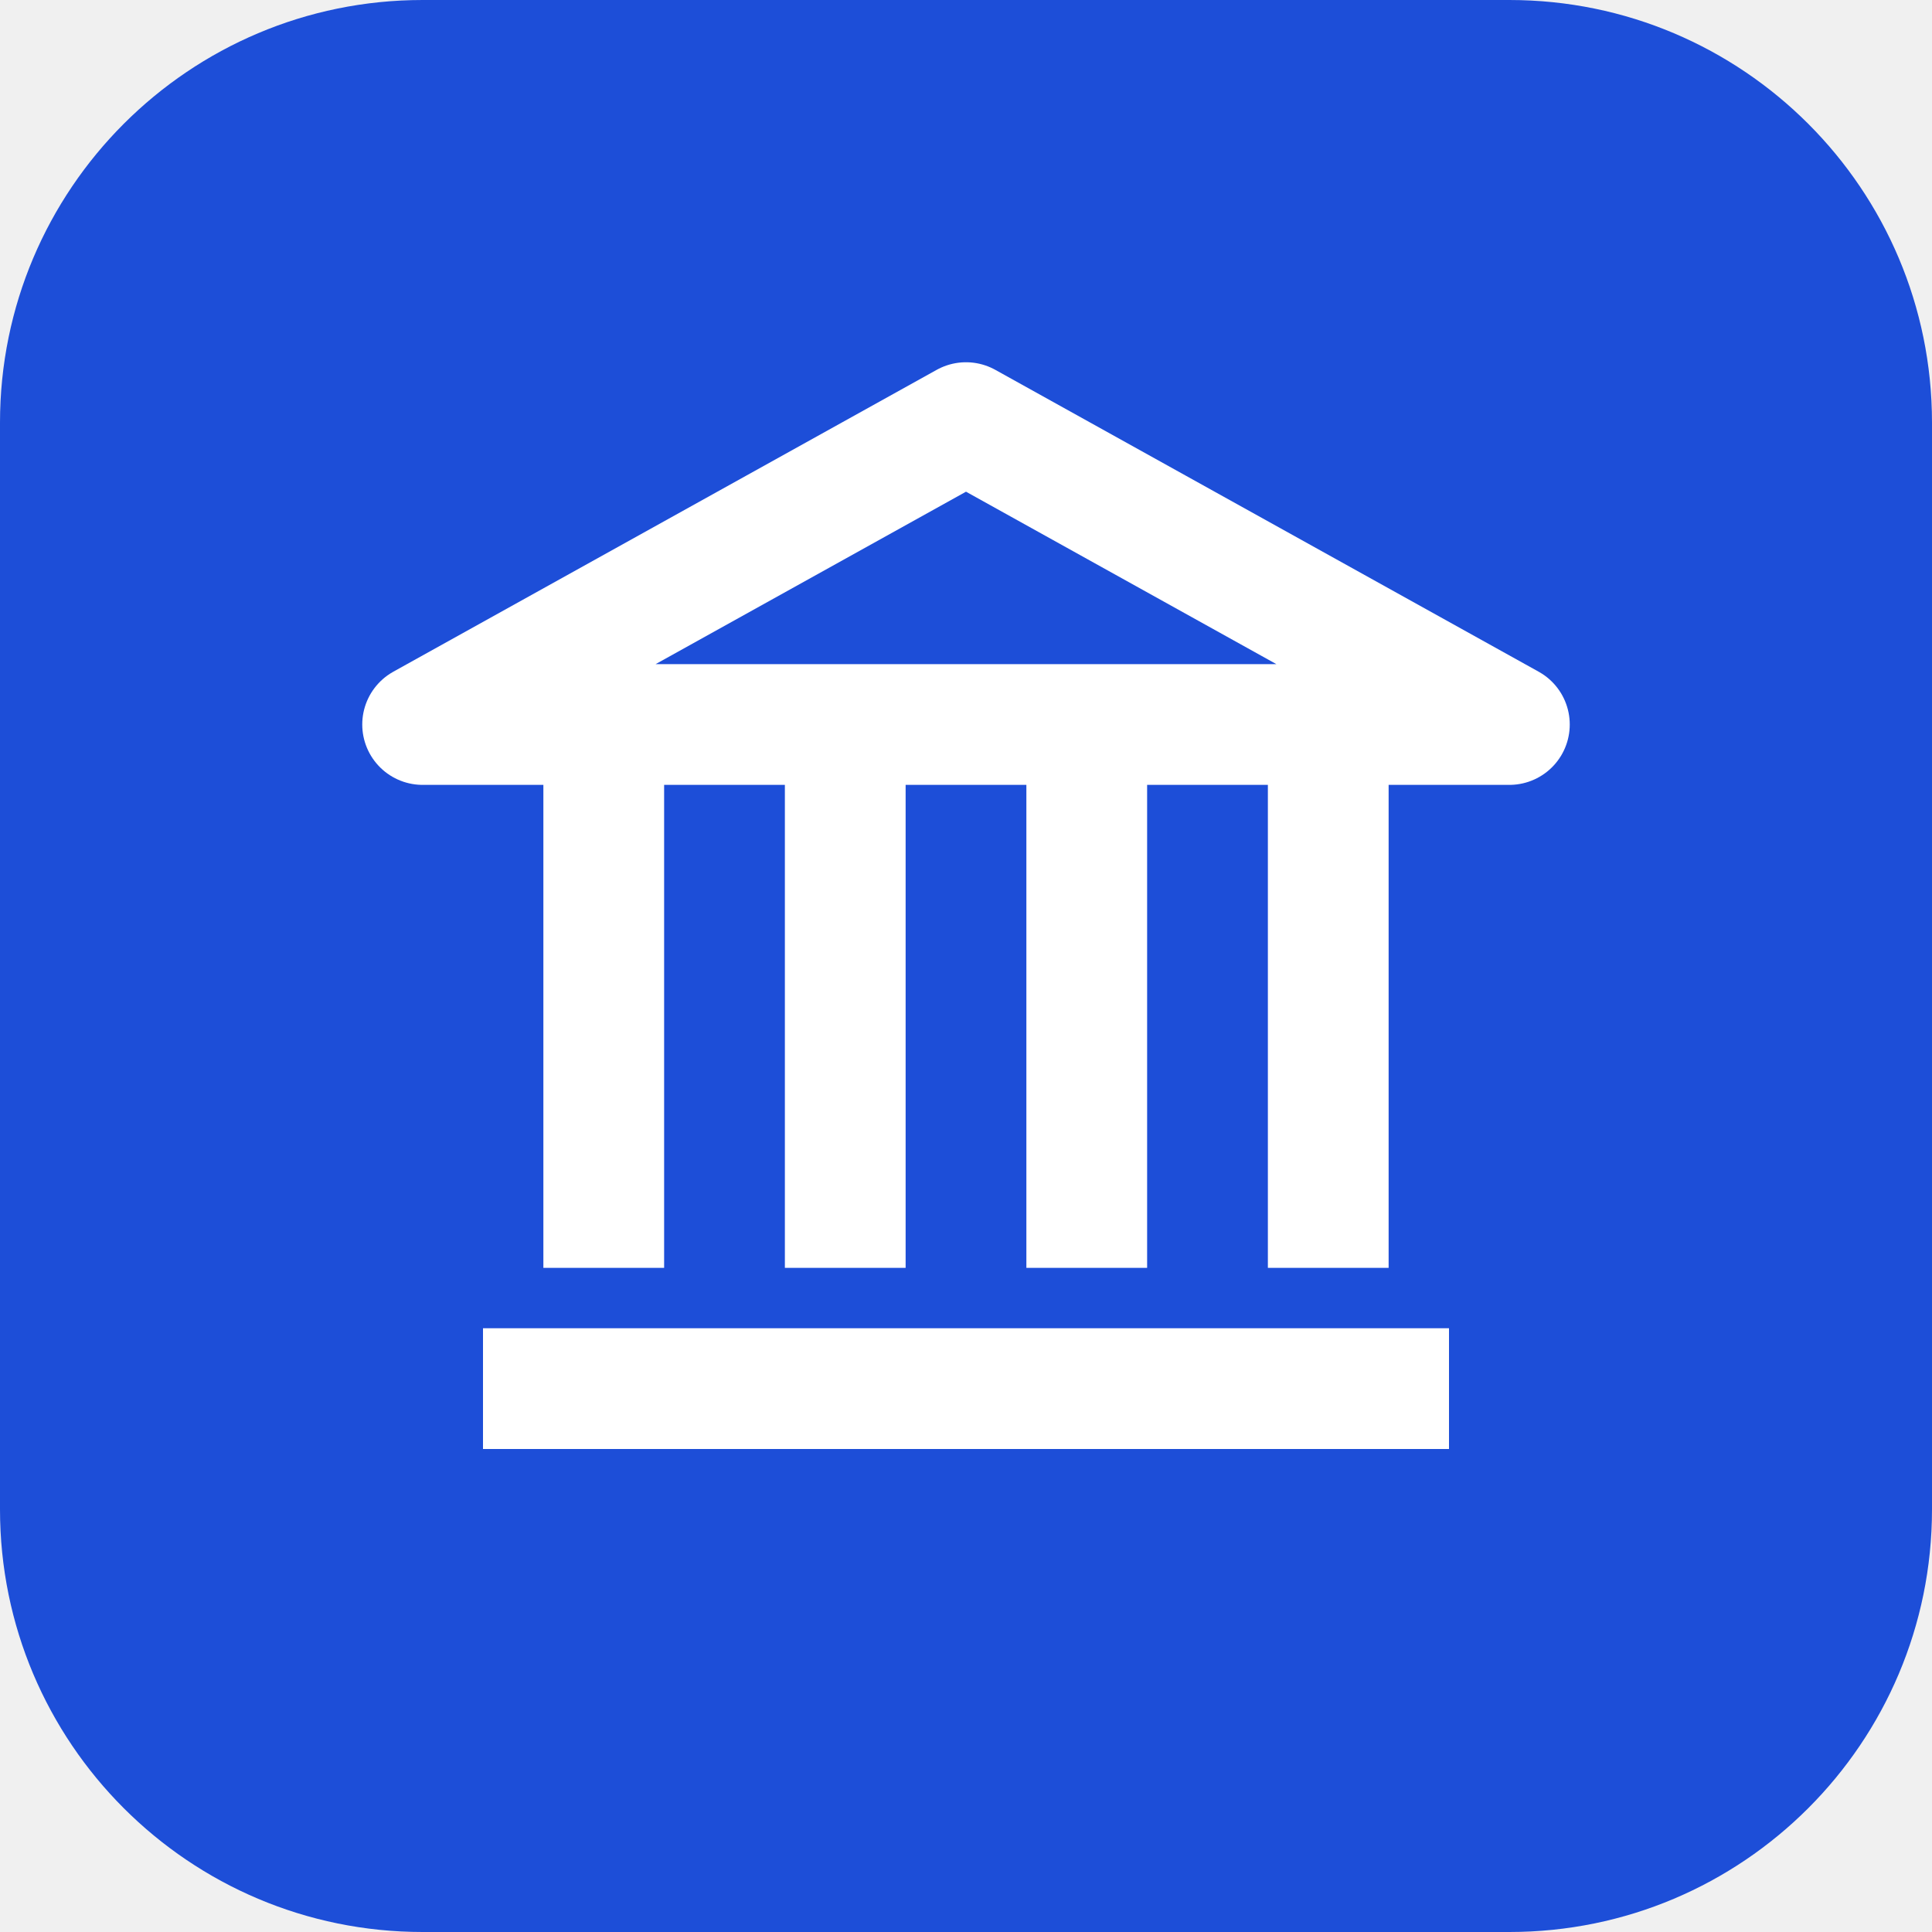
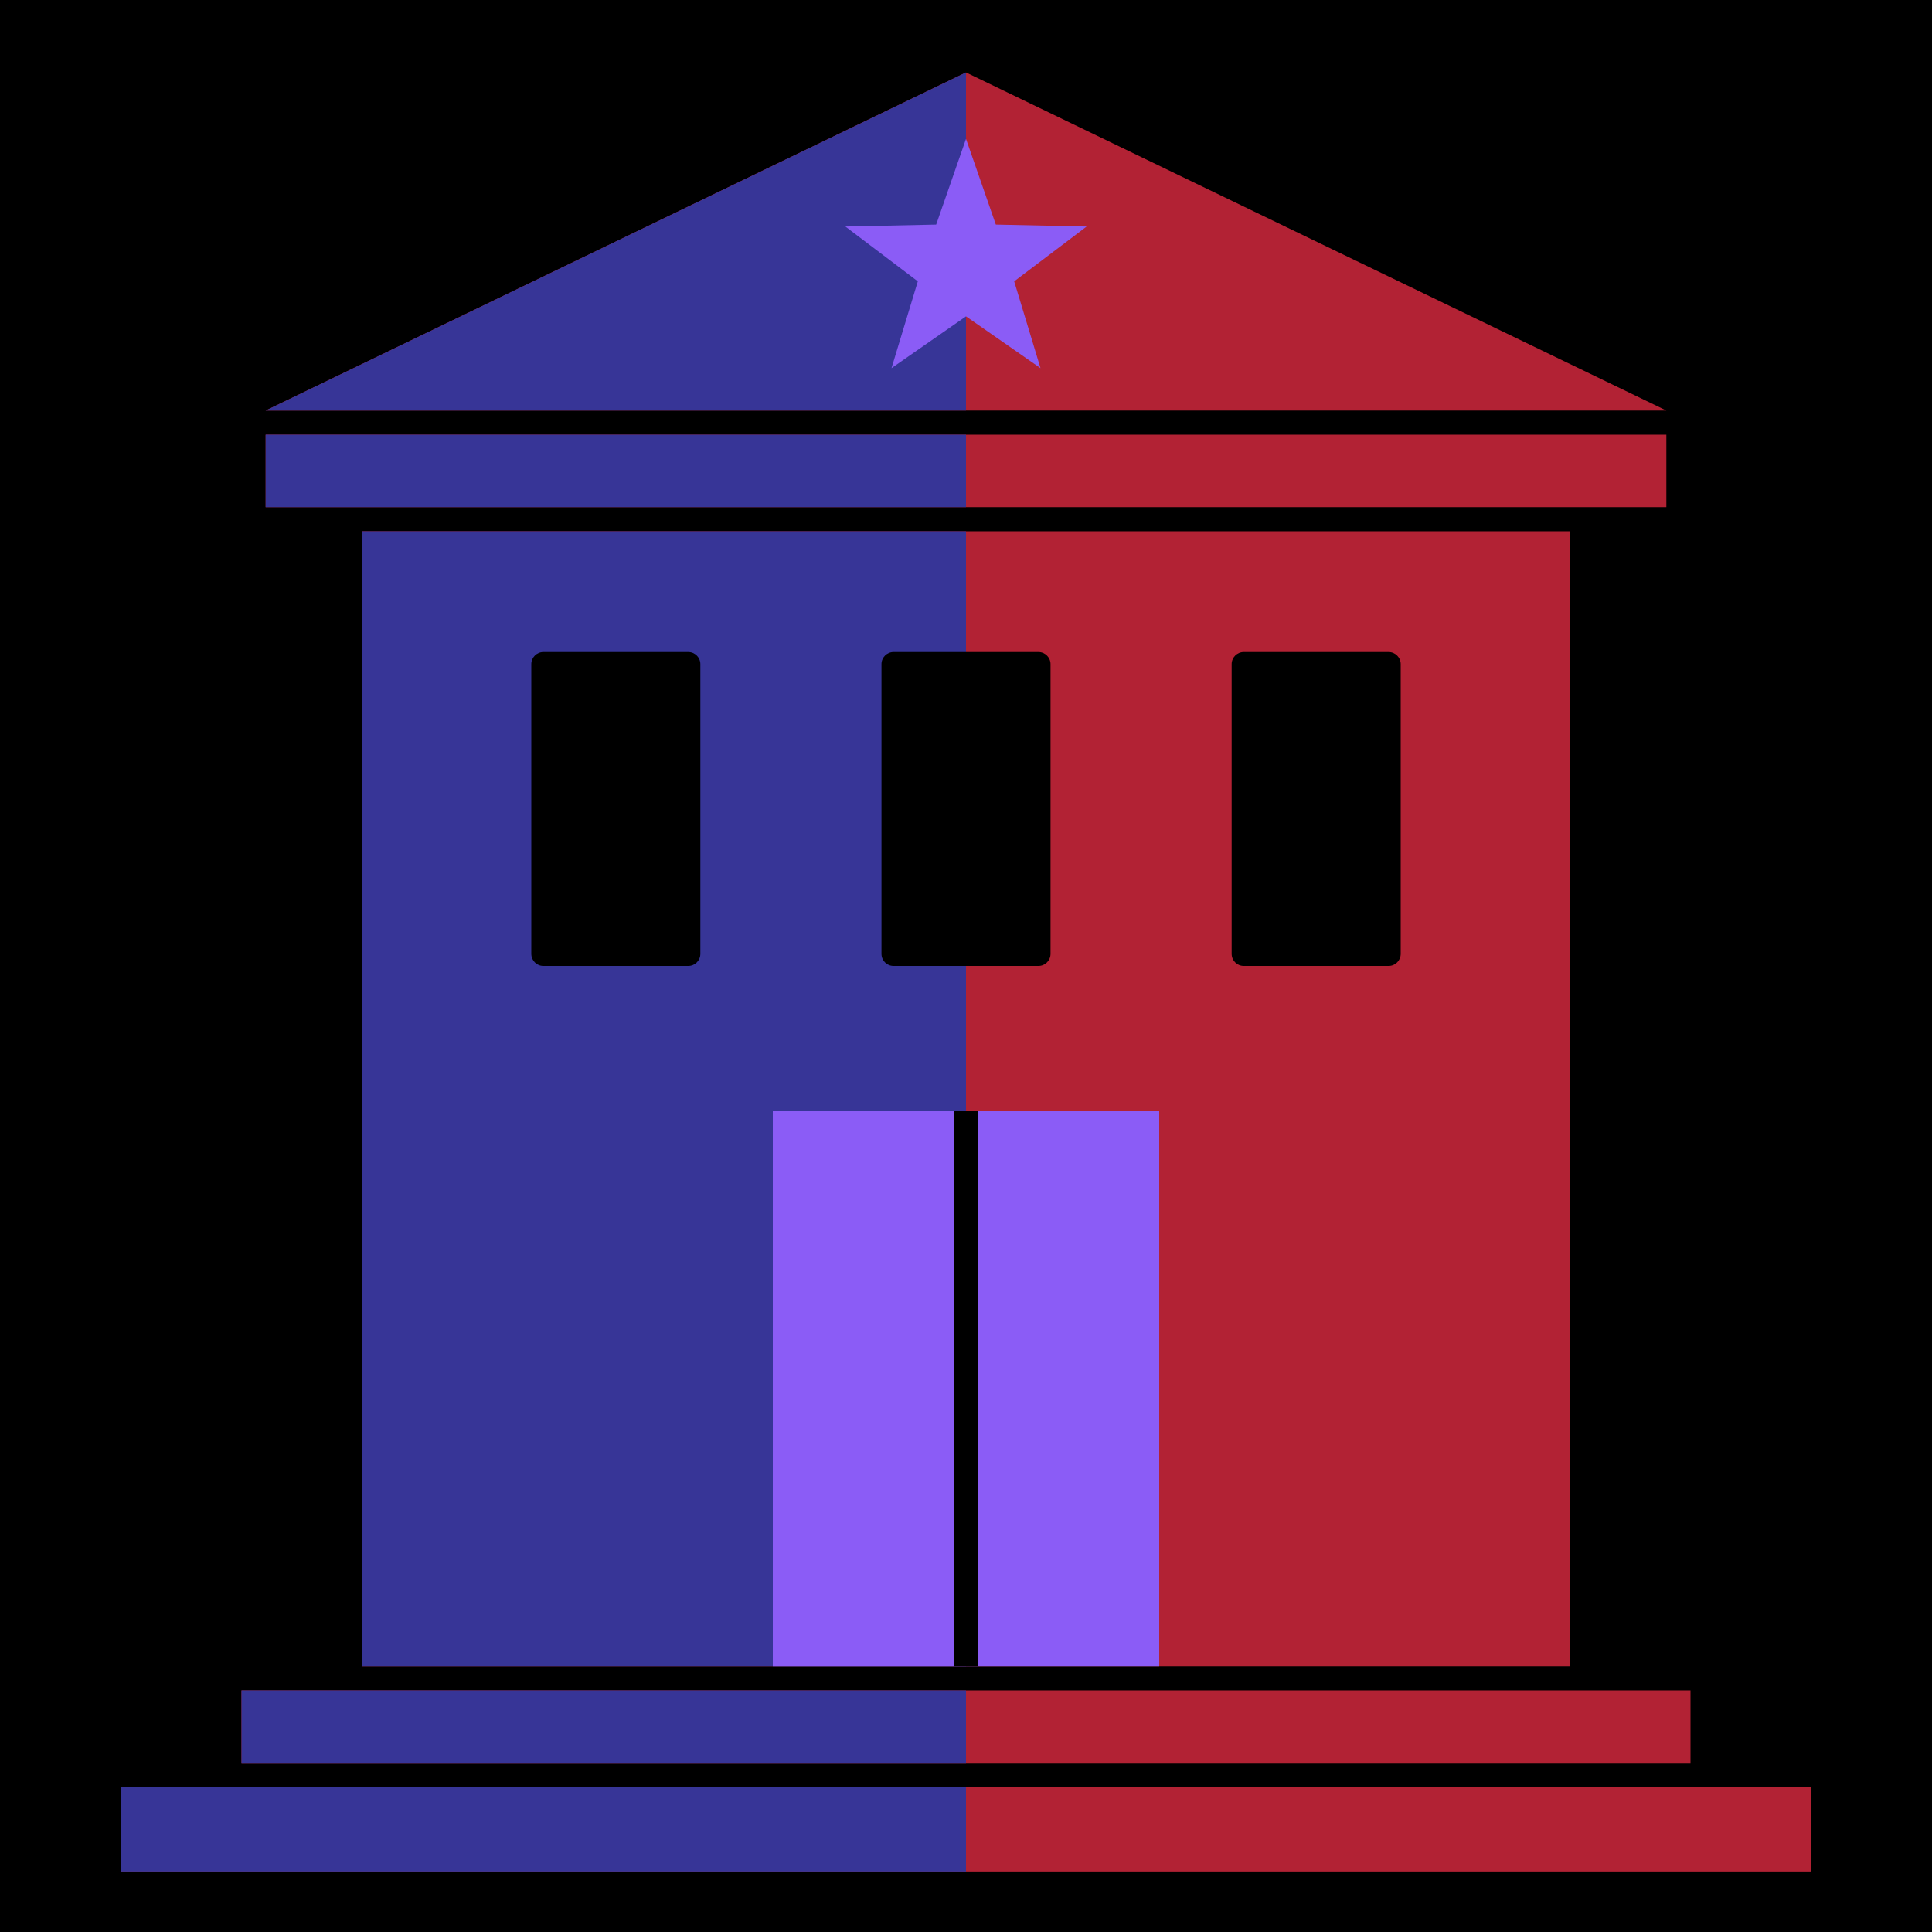
- <svg xmlns="http://www.w3.org/2000/svg" viewBox="0 0 32 32">
-   <rect width="32" height="32" rx="7" fill="#1d4ed8" />
-   <path d="M8 23h16M10 21v-8m4 8v-8m4 8v-8m4 8v-8M7 12l9-5 9 5z" stroke="#fff" stroke-width="2" fill="none" stroke-linejoin="round" />
+ <svg xmlns="http://www.w3.org/2000/svg" viewBox="40 22 160 160" role="img">
+   <rect x="40" y="22" width="160" height="160" fill="#000" />
+   <defs>
+     <clipPath id="ssb-l">
+       <rect x="-50" y="-50" width="170" height="400" />
+     </clipPath>
+   </defs>
+   <g fill="#B22234">
+     <path d="M62 56 L120 28 L178 56Z" />
+     <rect x="62" y="58" width="116" height="6" />
+     <rect x="70" y="66" width="100" height="94" />
+     <rect x="60" y="162" width="120" height="6" />
+     <rect x="50" y="170" width="140" height="7" />
+   </g>
+   <g fill="#373597" clip-path="url(#ssb-l)">
+     <path d="M62 56 L120 28 L178 56Z" />
+     <rect x="62" y="58" width="116" height="6" />
+     <rect x="70" y="66" width="100" height="94" />
+     <rect x="60" y="162" width="120" height="6" />
+     <rect x="50" y="170" width="140" height="7" />
+   </g>
+   <g fill="#000">
+     <rect x="84" y="76" width="14" height="26" rx="1" />
+     <rect x="113" y="76" width="14" height="26" rx="1" />
+     <rect x="142" y="76" width="14" height="26" rx="1" />
+   </g>
+   <rect x="104" y="114" width="32" height="46" fill="#8b5cf6" />
+   <rect x="119" y="114" width="2" height="46" fill="#000" />
+   <path d="M120 33.5L122.47 40.6L129.99 40.76L123.99 45.3L126.17 52.49L120 48.2L113.83 52.49L116.01 45.3L110.01 40.76L117.53 40.6Z" fill="#8b5cf6" />
</svg>
